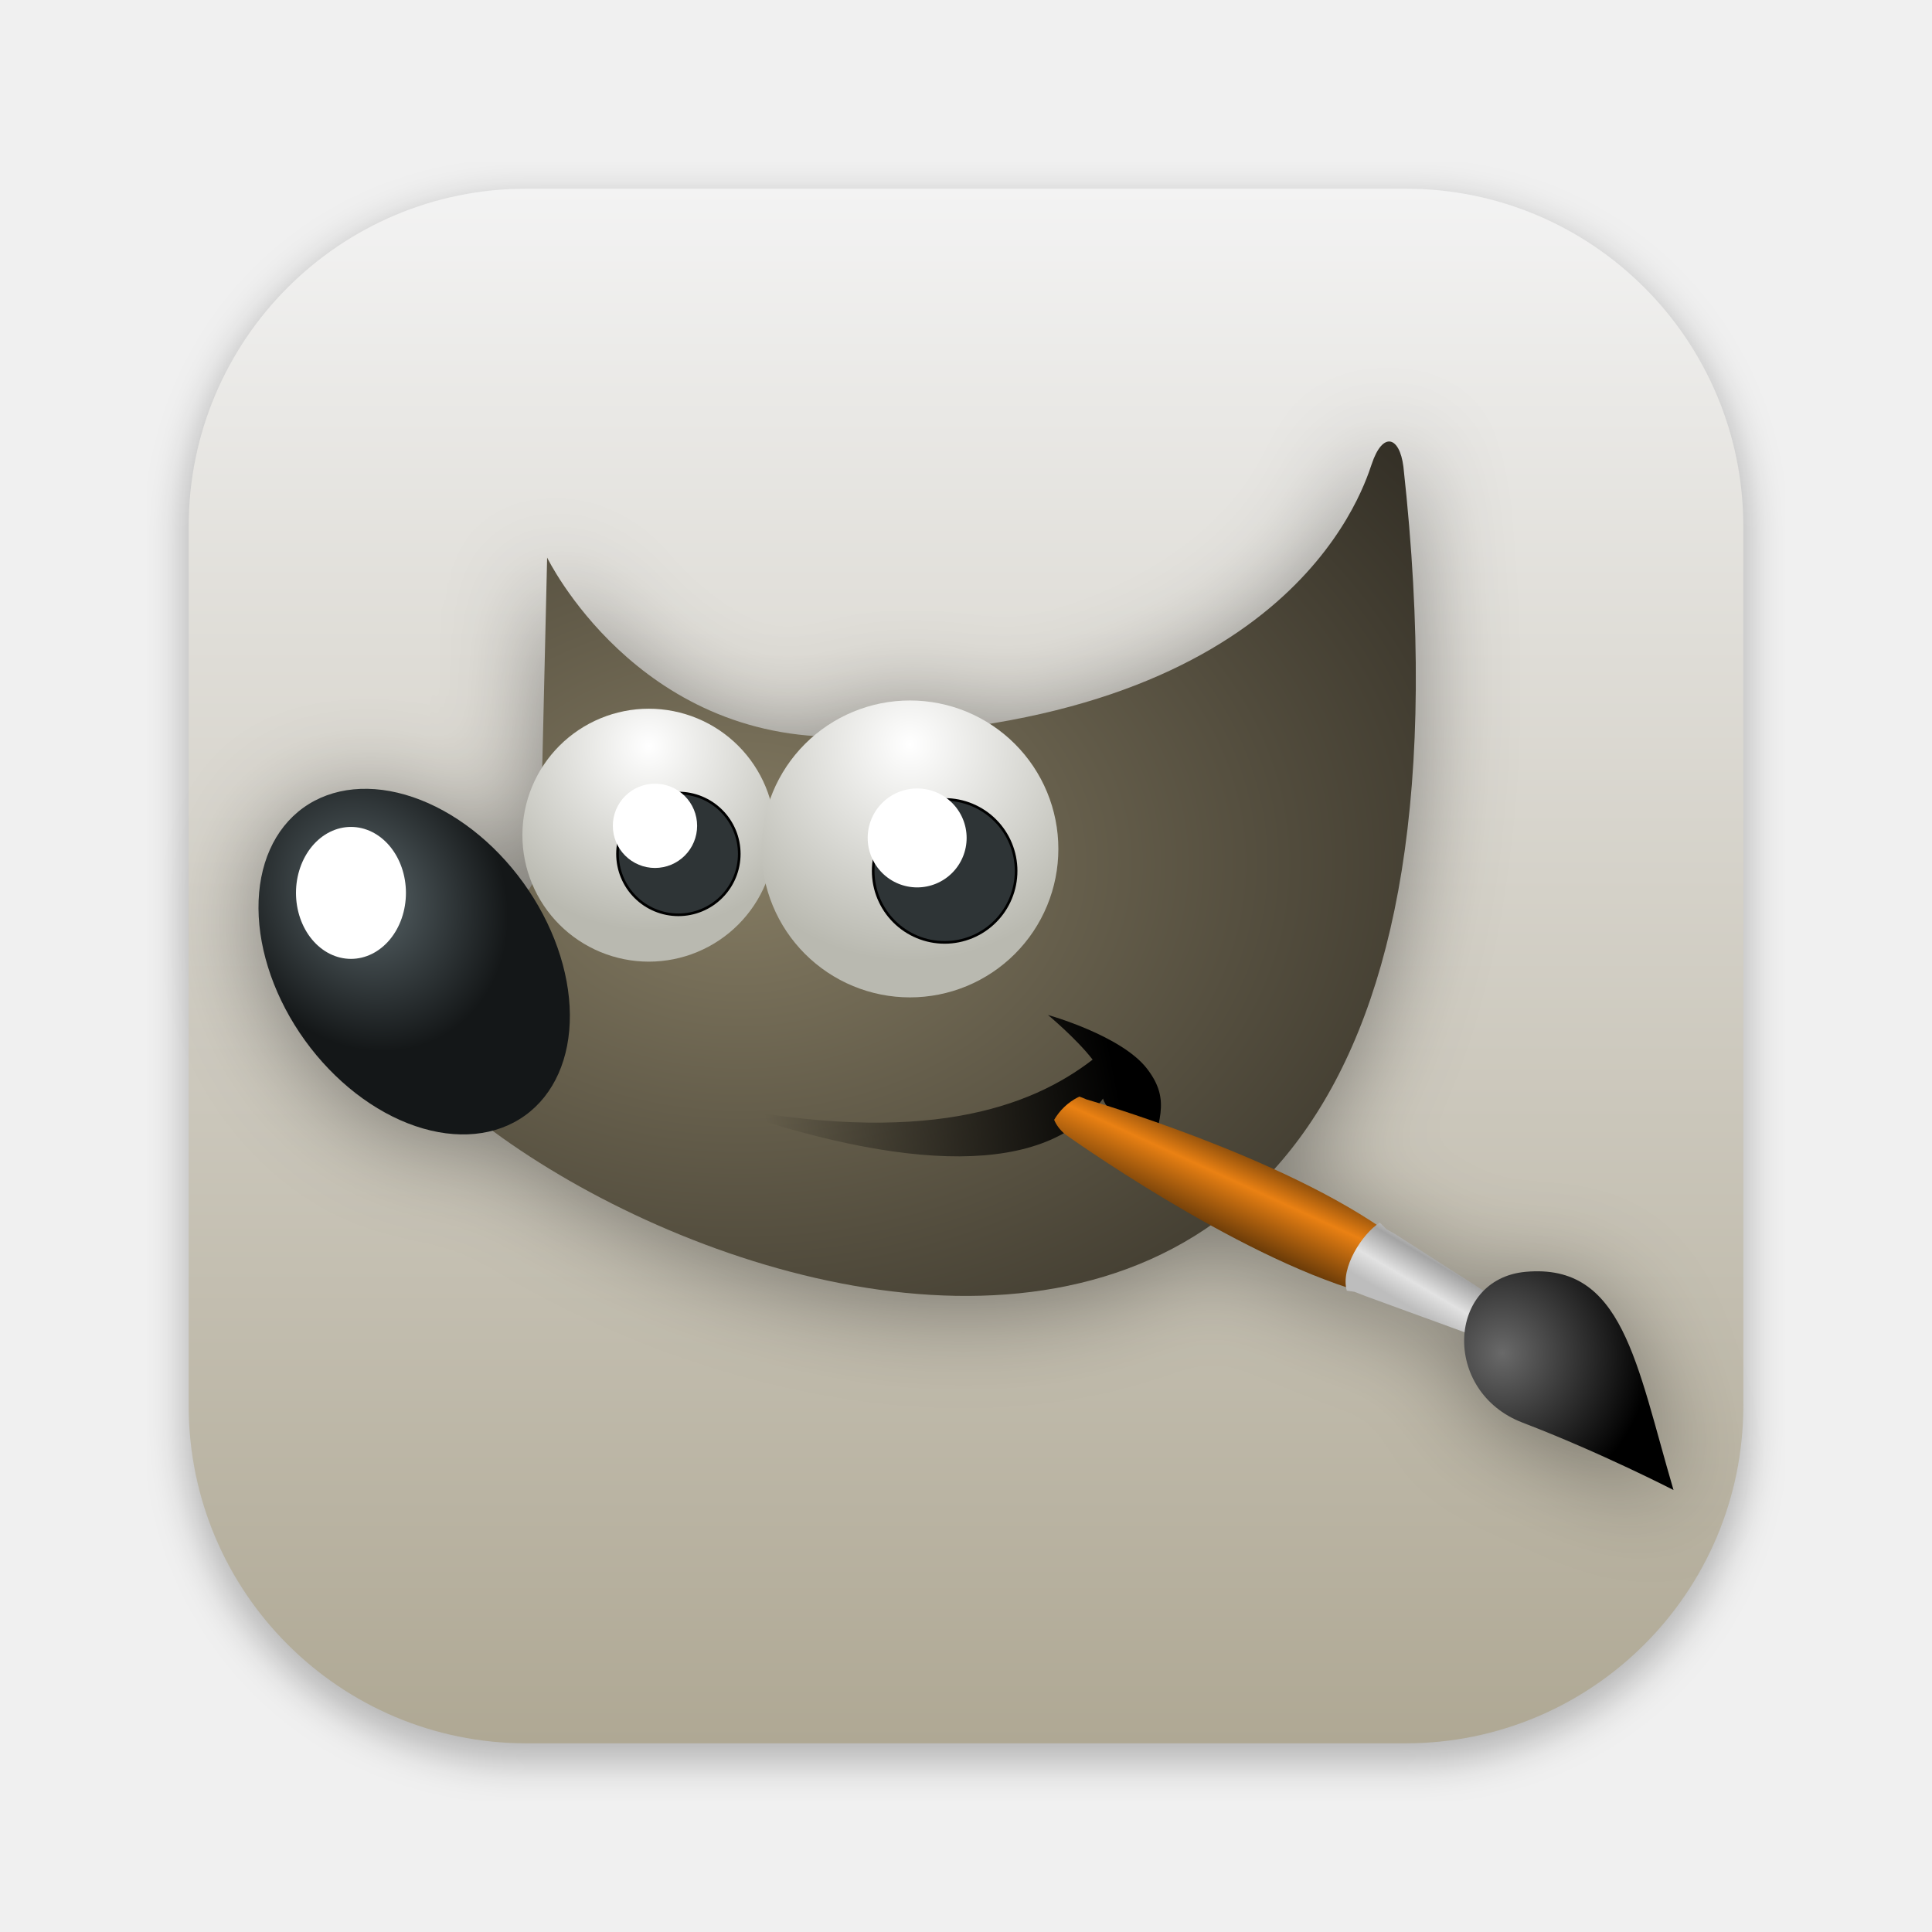
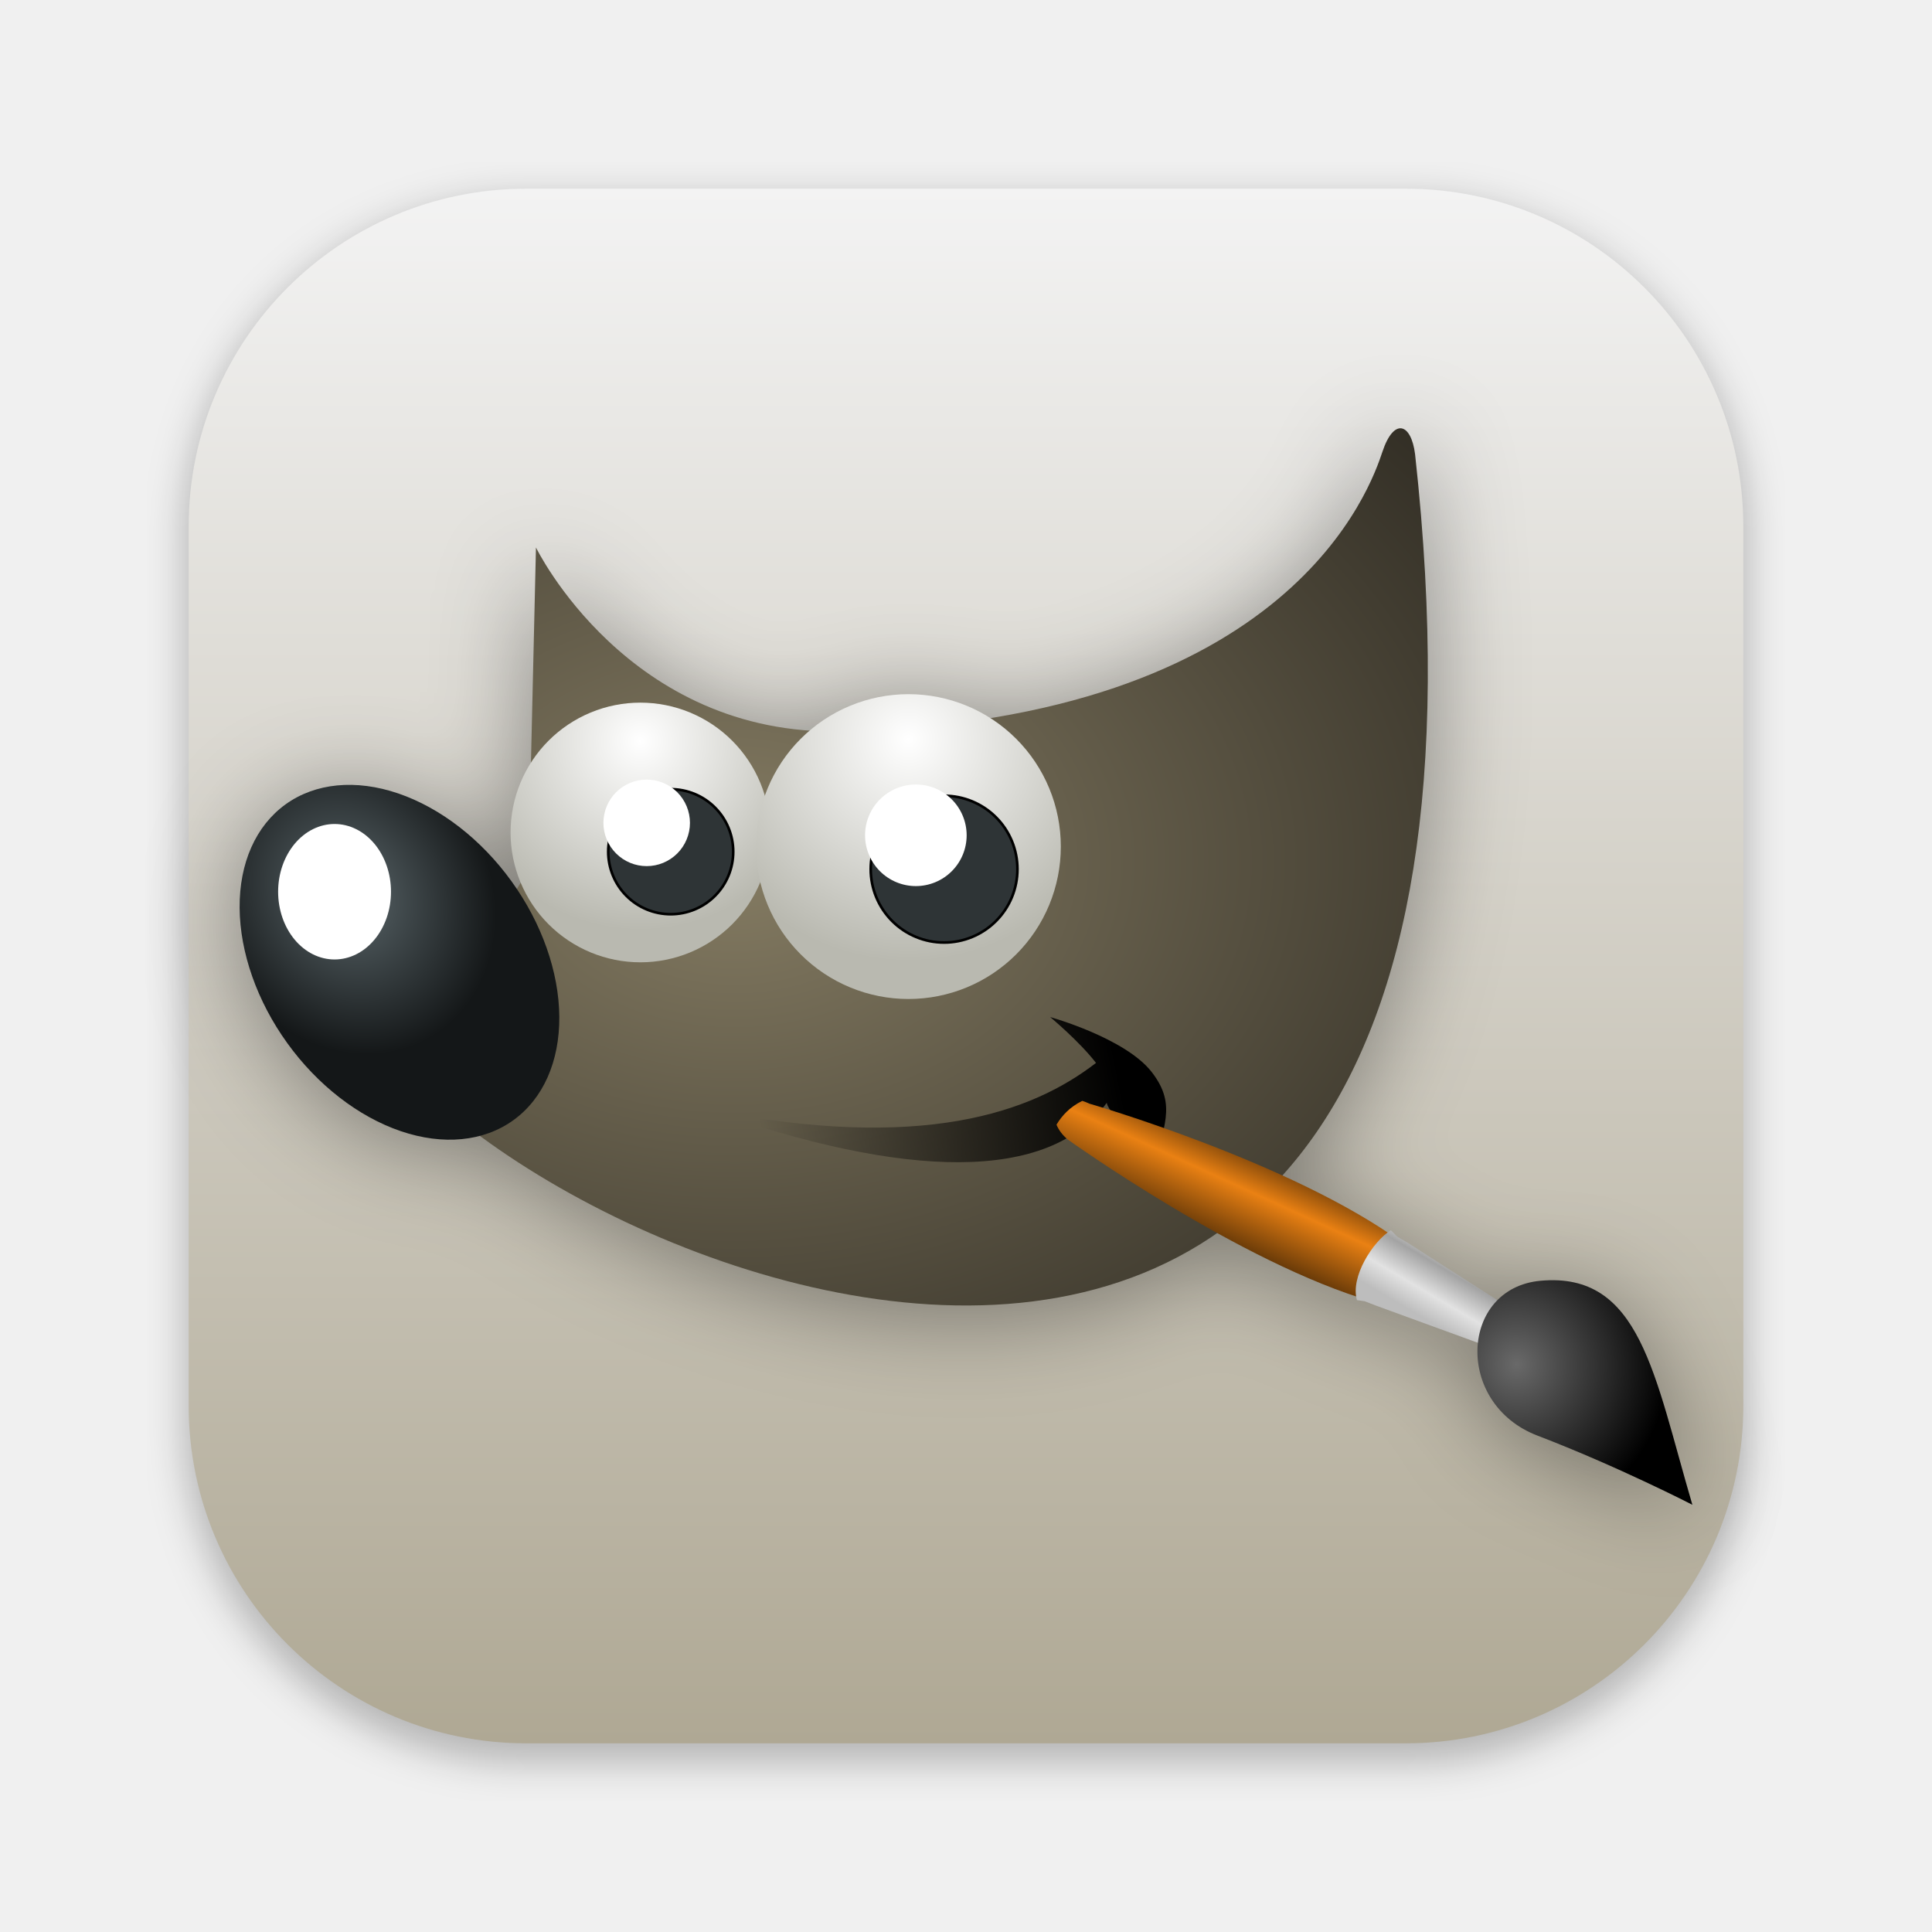
<svg xmlns="http://www.w3.org/2000/svg" width="1024" height="1024" viewBox="0 0 1024 1024" fill="none">
  <g filter="url(#filter0_d)">
    <rect x="100" y="100" width="824" height="824" rx="179" fill="url(#paint0_linear)" />
  </g>
  <g filter="url(#filter1_d)">
-     <path fill-rule="evenodd" clip-rule="evenodd" d="M289.99 295.527C289.99 295.527 337.367 393.224 448.201 390.468C680.469 384.641 721.198 263.478 727.025 245.996C732.852 228.515 741.769 231.163 743.83 247.319C819.583 934.922 218.117 639.898 196.756 522.786C316.212 487.823 287.076 420.811 287.076 420.811L289.99 295.527Z" fill="url(#paint1_radial)" />
-     <path fill-rule="evenodd" clip-rule="evenodd" d="M378.388 585.574C489.456 607.789 546.018 587.191 579.121 561.63C570.38 550.34 555.448 537.958 555.448 537.958C555.448 537.958 594.234 548.736 607.892 566.365C621.511 583.944 612.949 594.774 609.385 617.266C601.45 597.511 586.64 590.103 584.635 582.254C554.865 623.407 480.695 621.698 378.388 585.574H378.388Z" fill="url(#paint2_linear)" />
-     <path d="M558.721 593.52C561.457 588.891 565.662 584.317 572.026 581.223C573.21 581.587 574.462 582.07 575.779 582.684C575.779 582.684 680.486 612.92 737.288 654.476L722.019 684.883C654.015 665.329 564.469 601.134 564.469 601.134C561.663 598.767 559.769 596.116 558.721 593.52Z" fill="url(#paint3_linear)" />
-     <path d="M794.838 712.909L803.012 694.815L739.598 654.189L734.703 651.392L731.32 648.009C722.108 653.778 710.291 672.048 713.84 684.096L717.787 684.66L723.866 687.001L794.838 712.909Z" fill="url(#paint4_linear)" />
-     <path d="M887 789.751C867.23 722.642 860.218 669.358 808.553 674.1C766.918 677.921 764.003 737.577 807.027 754.039C848.472 769.897 887 789.751 887 789.751Z" fill="url(#paint5_radial)" />
-     <path fill-rule="evenodd" clip-rule="evenodd" d="M410.904 442.664C410.906 451.465 409.175 460.181 405.808 468.313C402.441 476.445 397.506 483.835 391.283 490.059C385.06 496.284 377.672 501.221 369.54 504.59C361.409 507.959 352.694 509.693 343.892 509.693C335.09 509.693 326.375 507.959 318.244 504.59C310.112 501.221 302.724 496.284 296.501 490.059C290.279 483.835 285.343 476.445 281.976 468.313C278.609 460.181 276.878 451.465 276.88 442.664C276.878 433.862 278.609 425.146 281.976 417.014C285.343 408.882 290.279 401.493 296.501 395.268C302.724 389.044 310.112 384.106 318.244 380.737C326.375 377.369 335.09 375.635 343.892 375.635C352.694 375.635 361.409 377.369 369.54 380.737C377.672 384.106 385.06 389.044 391.283 395.268C397.506 401.493 402.441 408.882 405.808 417.014C409.175 425.146 410.906 433.862 410.904 442.664Z" fill="url(#paint6_radial)" />
-     <path fill-rule="evenodd" clip-rule="evenodd" d="M277.412 467.913C293.009 489.533 301.869 514.667 302.041 537.787C302.214 560.907 293.685 580.118 278.332 591.195C262.979 602.271 242.058 604.305 220.173 596.85C198.287 589.395 177.229 573.06 161.632 551.44C146.035 529.82 137.175 504.685 137.003 481.565C136.83 458.445 145.359 439.234 160.712 428.158C176.065 417.081 196.986 415.047 218.871 422.503C240.757 429.958 261.815 446.293 277.412 467.913Z" fill="url(#paint7_radial)" />
-     <path fill-rule="evenodd" clip-rule="evenodd" d="M391.826 452.592C391.827 456.83 390.994 461.027 389.373 464.942C387.752 468.858 385.375 472.416 382.379 475.413C379.383 478.41 375.826 480.788 371.91 482.41C367.995 484.032 363.799 484.867 359.561 484.867C355.323 484.867 351.127 484.032 347.211 482.41C343.296 480.788 339.739 478.41 336.743 475.413C333.747 472.416 331.37 468.858 329.749 464.942C328.128 461.027 327.295 456.83 327.296 452.592C327.295 448.354 328.128 444.157 329.749 440.242C331.37 436.326 333.747 432.768 336.743 429.771C339.739 426.774 343.296 424.396 347.211 422.774C351.127 421.152 355.323 420.317 359.561 420.317C363.799 420.317 367.995 421.152 371.91 422.774C375.826 424.396 379.383 426.774 382.379 429.771C385.375 432.768 387.752 436.326 389.373 440.242C390.994 444.157 391.827 448.354 391.826 452.592Z" fill="#2E3436" stroke="black" stroke-width="1.399" stroke-miterlimit="10" />
-     <path fill-rule="evenodd" clip-rule="evenodd" d="M215.153 473.256C215.154 477.848 214.401 482.395 212.937 486.638C211.473 490.881 209.327 494.736 206.621 497.984C203.916 501.231 200.704 503.807 197.168 505.565C193.633 507.322 189.844 508.227 186.017 508.227C182.19 508.227 178.401 507.322 174.866 505.565C171.33 503.807 168.118 501.231 165.412 497.984C162.707 494.736 160.561 490.881 159.097 486.638C157.633 482.395 156.88 477.848 156.881 473.256C156.88 468.664 157.633 464.116 159.097 459.874C160.561 455.631 162.707 451.775 165.412 448.528C168.118 445.28 171.33 442.704 174.866 440.947C178.401 439.189 182.19 438.285 186.017 438.285C189.844 438.285 193.633 439.189 197.168 440.947C200.704 442.704 203.916 445.28 206.621 448.528C209.327 451.775 211.473 455.631 212.937 459.874C214.401 464.116 215.154 468.664 215.153 473.256Z" fill="white" />
-     <path fill-rule="evenodd" clip-rule="evenodd" d="M369.489 437.699C369.489 440.633 368.911 443.537 367.789 446.247C366.666 448.957 365.021 451.42 362.947 453.494C360.872 455.568 358.41 457.214 355.7 458.336C352.99 459.459 350.085 460.037 347.152 460.037C344.218 460.037 341.314 459.459 338.604 458.336C335.893 457.214 333.431 455.568 331.357 453.494C329.283 451.42 327.637 448.957 326.515 446.247C325.392 443.537 324.814 440.633 324.814 437.699C324.814 434.766 325.392 431.861 326.515 429.151C327.637 426.441 329.283 423.978 331.357 421.904C333.431 419.83 335.893 418.185 338.604 417.062C341.314 415.94 344.218 415.362 347.152 415.362C350.085 415.362 352.99 415.94 355.7 417.062C358.41 418.185 360.872 419.83 362.947 421.904C365.021 423.978 366.666 426.441 367.789 429.151C368.911 431.861 369.489 434.766 369.489 437.699Z" fill="white" />
-     <path fill-rule="evenodd" clip-rule="evenodd" d="M560.953 449.948C560.956 460.28 558.923 470.512 554.971 480.058C551.019 489.605 545.224 498.279 537.919 505.586C530.614 512.893 521.941 518.689 512.396 522.644C502.85 526.598 492.619 528.634 482.287 528.634C471.955 528.634 461.724 526.598 452.178 522.644C442.632 518.689 433.959 512.893 426.654 505.586C419.349 498.279 413.555 489.605 409.603 480.058C405.651 470.512 403.618 460.28 403.62 449.948C403.618 439.616 405.651 429.384 409.603 419.837C413.555 410.291 419.349 401.616 426.654 394.31C433.959 387.003 442.632 381.206 452.178 377.252C461.724 373.297 471.955 371.262 482.287 371.262C492.619 371.262 502.85 373.297 512.396 377.252C521.941 381.206 530.614 387.003 537.919 394.31C545.224 401.616 551.019 410.291 554.971 419.837C558.923 429.384 560.956 439.616 560.953 449.948Z" fill="url(#paint8_radial)" />
-     <path fill-rule="evenodd" clip-rule="evenodd" d="M538.559 461.601C538.561 466.576 537.582 471.502 535.679 476.099C533.777 480.696 530.987 484.872 527.47 488.391C523.952 491.909 519.776 494.7 515.18 496.604C510.584 498.508 505.658 499.488 500.683 499.488C495.708 499.488 490.782 498.508 486.186 496.604C481.59 494.7 477.414 491.909 473.896 488.391C470.379 484.872 467.589 480.696 465.687 476.099C463.784 471.502 462.805 466.576 462.807 461.601C462.805 456.626 463.784 451.699 465.687 447.103C467.589 442.506 470.379 438.329 473.896 434.811C477.414 431.293 481.59 428.502 486.186 426.598C490.782 424.693 495.708 423.713 500.683 423.713C505.658 423.713 510.584 424.693 515.18 426.598C519.776 428.502 523.952 431.293 527.47 434.811C530.987 438.329 533.777 442.506 535.679 447.103C537.582 451.699 538.561 456.626 538.559 461.601Z" fill="#2E3436" stroke="black" stroke-width="1.399" stroke-miterlimit="10" />
-     <path fill-rule="evenodd" clip-rule="evenodd" d="M512.336 444.12C512.336 447.563 511.658 450.973 510.34 454.154C509.022 457.336 507.091 460.226 504.656 462.661C502.221 465.096 499.33 467.028 496.149 468.346C492.967 469.663 489.558 470.342 486.114 470.342C482.671 470.342 479.261 469.663 476.079 468.346C472.898 467.028 470.007 465.096 467.572 462.661C465.137 460.226 463.206 457.336 461.888 454.154C460.57 450.973 459.892 447.563 459.892 444.12C459.892 440.676 460.57 437.266 461.888 434.085C463.206 430.903 465.137 428.013 467.572 425.578C470.007 423.143 472.898 421.211 476.079 419.894C479.261 418.576 482.671 417.897 486.114 417.897C489.558 417.897 492.967 418.576 496.149 419.894C499.33 421.211 502.221 423.143 504.656 425.578C507.091 428.013 509.022 430.903 510.34 434.085C511.658 437.266 512.336 440.676 512.336 444.12Z" fill="white" />
+     <path fill-rule="evenodd" clip-rule="evenodd" d="M284.07 290.168C284.07 290.168 332.71 390.47 446.5 387.641C684.961 381.658 726.777 257.264 732.759 239.316C738.742 221.369 747.896 224.087 750.012 240.675C827.785 946.613 210.28 643.722 188.349 523.486C310.991 487.591 281.078 418.792 281.078 418.792L284.07 290.168Z" fill="url(#paint1_radial)" />
+     <path fill-rule="evenodd" clip-rule="evenodd" d="M374.825 587.949C488.855 610.756 546.924 589.609 580.91 563.367C571.936 551.775 556.606 539.062 556.606 539.062C556.606 539.062 596.427 550.128 610.449 568.227C624.431 586.275 615.641 597.394 611.981 620.486C603.835 600.204 588.63 592.599 586.572 584.54C556.008 626.791 479.86 625.036 374.825 587.949H374.825Z" fill="url(#paint2_linear)" />
+     <path d="M559.967 596.108C562.776 591.355 567.093 586.659 573.627 583.482C574.842 583.857 576.127 584.353 577.48 584.982C577.48 584.982 684.979 616.026 743.295 658.689L727.62 689.907C657.802 669.832 565.868 603.924 565.868 603.924C562.987 601.495 561.043 598.773 559.967 596.108Z" fill="url(#paint3_linear)" />
+     <path d="M802.381 718.68L810.773 700.103L745.667 658.394L740.642 655.522L737.169 652.049C727.711 657.972 715.579 676.729 719.223 689.098L723.275 689.677L729.516 692.081L802.381 718.68Z" fill="url(#paint4_linear)" />
+     <path d="M897 797.571C876.703 728.673 869.504 673.968 816.461 678.836C773.716 682.759 770.724 744.006 814.894 760.906C857.445 777.187 897 797.571 897 797.571Z" fill="url(#paint5_radial)" />
+     <path fill-rule="evenodd" clip-rule="evenodd" d="M408.208 441.228C408.21 450.265 406.433 459.213 402.976 467.562C399.52 475.911 394.452 483.497 388.063 489.888C381.675 496.278 374.089 501.348 365.741 504.806C357.393 508.265 348.445 510.045 339.409 510.045C330.373 510.045 321.425 508.265 313.077 504.806C304.729 501.348 297.143 496.278 290.755 489.888C284.366 483.497 279.298 475.911 275.842 467.562C272.386 459.213 270.608 450.265 270.61 441.228C270.608 432.192 272.386 423.244 275.842 414.895C279.298 406.546 284.366 398.959 290.755 392.569C297.143 386.179 304.729 381.109 313.077 377.651C321.425 374.192 330.373 372.412 339.409 372.412C348.445 372.412 357.393 374.192 365.741 377.651C374.089 381.109 381.675 386.179 388.063 392.569C394.452 398.959 399.52 406.546 402.976 414.895C406.433 423.244 408.21 432.192 408.208 441.228V441.228Z" fill="url(#paint6_radial)" />
+     <path fill-rule="evenodd" clip-rule="evenodd" d="M271.156 467.151C287.17 489.347 296.265 515.152 296.442 538.889C296.62 562.625 287.864 582.349 272.101 593.72C256.338 605.092 234.86 607.181 212.39 599.526C189.921 591.872 168.302 575.102 152.289 552.905C136.275 530.709 127.18 504.904 127.003 481.167C126.825 457.431 135.581 437.707 151.344 426.336C167.107 414.964 188.586 412.875 211.055 420.53C233.524 428.184 255.143 444.954 271.156 467.151Z" fill="url(#paint7_radial)" />
+     <path fill-rule="evenodd" clip-rule="evenodd" d="M388.622 451.421C388.623 455.772 387.767 460.081 386.103 464.101C384.439 468.121 381.999 471.774 378.923 474.851C375.847 477.928 372.195 480.369 368.175 482.034C364.155 483.7 359.847 484.557 355.496 484.557C351.145 484.557 346.837 483.7 342.817 482.034C338.798 480.369 335.145 477.928 332.069 474.851C328.993 471.774 326.553 468.121 324.889 464.101C323.225 460.081 322.369 455.772 322.371 451.421C322.369 447.07 323.225 442.762 324.889 438.742C326.553 434.722 328.993 431.069 332.069 427.992C335.145 424.915 338.798 422.474 342.817 420.809C346.837 419.143 351.145 418.286 355.496 418.286C359.847 418.286 364.155 419.143 368.175 420.809C372.195 422.474 375.847 424.915 378.923 427.992C381.999 431.069 384.439 434.722 386.103 438.742C387.767 442.762 388.623 447.07 388.622 451.421Z" fill="#2E3436" stroke="black" stroke-width="1.399" stroke-miterlimit="10" />
+     <path fill-rule="evenodd" clip-rule="evenodd" d="M207.237 472.635C207.238 477.35 206.465 482.018 204.962 486.374C203.459 490.73 201.256 494.688 198.478 498.022C195.7 501.356 192.403 504.001 188.773 505.806C185.143 507.61 181.253 508.539 177.324 508.539C173.395 508.539 169.505 507.61 165.876 505.806C162.246 504.001 158.948 501.356 156.17 498.022C153.393 494.688 151.189 490.73 149.687 486.374C148.184 482.018 147.411 477.35 147.412 472.635C147.411 467.921 148.184 463.252 149.687 458.896C151.189 454.54 153.393 450.582 156.17 447.248C158.948 443.914 162.246 441.269 165.876 439.465C169.505 437.66 173.395 436.731 177.324 436.731C181.253 436.731 185.143 437.66 188.773 439.465C192.403 441.269 195.7 443.914 198.478 447.248C201.256 450.582 203.459 454.54 204.962 458.896C206.465 463.252 207.238 467.921 207.237 472.635V472.635Z" fill="white" />
+     <path fill-rule="evenodd" clip-rule="evenodd" d="M365.689 436.13C365.689 439.142 365.096 442.124 363.943 444.906C362.791 447.689 361.101 450.217 358.972 452.346C356.842 454.476 354.314 456.165 351.532 457.318C348.749 458.47 345.767 459.063 342.756 459.063C339.744 459.063 336.762 458.47 333.98 457.318C331.197 456.165 328.669 454.476 326.54 452.346C324.41 450.217 322.721 447.689 321.568 444.906C320.416 442.124 319.823 439.142 319.823 436.13C319.823 433.119 320.416 430.137 321.568 427.354C322.721 424.572 324.41 422.044 326.54 419.914C328.669 417.785 331.197 416.095 333.98 414.943C336.762 413.79 339.744 413.197 342.756 413.197C345.767 413.197 348.749 413.79 351.532 414.943C354.314 416.095 356.842 417.785 358.972 419.914C361.101 422.044 362.791 424.572 363.943 427.354C365.096 430.137 365.689 433.119 365.689 436.13V436.13Z" fill="white" />
+     <path fill-rule="evenodd" clip-rule="evenodd" d="M562.259 448.706C562.262 459.314 560.174 469.818 556.117 479.62C552.059 489.421 546.111 498.326 538.611 505.828C531.111 513.33 522.206 519.281 512.406 523.341C502.606 527.401 492.103 529.491 481.495 529.491C470.887 529.491 460.383 527.401 450.583 523.341C440.783 519.281 431.879 513.33 424.379 505.828C416.879 498.326 410.93 489.421 406.873 479.62C402.815 469.818 400.728 459.314 400.73 448.706C400.728 438.098 402.815 427.594 406.873 417.793C410.93 407.992 416.879 399.086 424.379 391.584C431.879 384.083 440.783 378.132 450.583 374.072C460.383 370.012 470.887 367.922 481.495 367.922C492.103 367.922 502.606 370.012 512.406 374.072C522.206 378.132 531.111 384.083 538.611 391.584C546.111 399.086 552.059 407.992 556.117 417.793C560.174 427.594 562.262 438.098 562.259 448.706V448.706Z" fill="url(#paint8_radial)" />
+     <path fill-rule="evenodd" clip-rule="evenodd" d="M539.267 460.669C539.269 465.777 538.264 470.835 536.311 475.554C534.357 480.273 531.493 484.561 527.882 488.174C524.271 491.786 519.984 494.651 515.265 496.606C510.546 498.561 505.489 499.567 500.381 499.567C495.273 499.567 490.216 498.561 485.497 496.606C480.779 494.651 476.491 491.786 472.88 488.174C469.269 484.561 466.405 480.273 464.451 475.554C462.498 470.835 461.493 465.777 461.495 460.669C461.493 455.562 462.498 450.504 464.451 445.785C466.405 441.065 469.269 436.777 472.88 433.165C476.491 429.553 480.779 426.688 485.497 424.733C490.216 422.778 495.273 421.771 500.381 421.771C505.489 421.771 510.546 422.778 515.265 424.733C519.984 426.688 524.271 429.553 527.882 433.165C531.493 436.777 534.357 441.065 536.311 445.785C538.264 450.504 539.269 455.562 539.267 460.669Z" fill="#2E3436" stroke="black" stroke-width="1.399" stroke-miterlimit="10" />
+     <path fill-rule="evenodd" clip-rule="evenodd" d="M512.345 442.723C512.345 446.259 511.649 449.759 510.296 453.026C508.943 456.292 506.96 459.26 504.46 461.759C501.96 464.259 498.992 466.242 495.726 467.595C492.46 468.948 488.959 469.645 485.424 469.645C481.888 469.645 478.388 468.948 475.121 467.595C471.855 466.242 468.887 464.259 466.388 461.759C463.888 459.26 461.905 456.292 460.552 453.026C459.199 449.759 458.502 446.259 458.502 442.723C458.502 439.188 459.199 435.687 460.552 432.421C461.905 429.155 463.888 426.187 466.388 423.687C468.887 421.187 471.855 419.204 475.121 417.851C478.388 416.498 481.888 415.802 485.424 415.802C488.959 415.802 492.46 416.498 495.726 417.851C498.992 419.204 501.96 421.187 504.46 423.687C506.96 426.187 508.943 429.155 510.296 432.421C511.649 435.687 512.345 439.188 512.345 442.723V442.723Z" fill="white" />
  </g>
  <defs>
    <filter id="filter0_d" x="78" y="86" width="868" height="868" filterUnits="userSpaceOnUse" color-interpolation-filters="sRGB">
      <feFlood flood-opacity="0" result="BackgroundImageFix" />
      <feColorMatrix in="SourceAlpha" type="matrix" values="0 0 0 0 0 0 0 0 0 0 0 0 0 0 0 0 0 0 127 0" />
      <feMorphology radius="2" operator="dilate" in="SourceAlpha" result="effect1_dropShadow" />
      <feOffset dy="8" />
      <feGaussianBlur stdDeviation="10" />
      <feColorMatrix type="matrix" values="0 0 0 0 0 0 0 0 0 0 0 0 0 0 0 0 0 0 0.25 0" />
      <feBlend mode="normal" in2="BackgroundImageFix" result="effect1_dropShadow" />
      <feBlend mode="normal" in="SourceGraphic" in2="effect1_dropShadow" result="shape" />
    </filter>
-     <filter id="filter1_d" x="87" y="189" width="850" height="655.751" filterUnits="userSpaceOnUse" color-interpolation-filters="sRGB">
+     <filter id="filter1_d" x="77" y="182" width="870" height="670.571" filterUnits="userSpaceOnUse" color-interpolation-filters="sRGB">
      <feFlood flood-opacity="0" result="BackgroundImageFix" />
      <feColorMatrix in="SourceAlpha" type="matrix" values="0 0 0 0 0 0 0 0 0 0 0 0 0 0 0 0 0 0 127 0" />
      <feOffset dy="5" />
      <feGaussianBlur stdDeviation="25" />
      <feColorMatrix type="matrix" values="0 0 0 0 0 0 0 0 0 0 0 0 0 0 0 0 0 0 0.4 0" />
      <feBlend mode="normal" in2="BackgroundImageFix" result="effect1_dropShadow" />
      <feBlend mode="normal" in="SourceGraphic" in2="effect1_dropShadow" result="shape" />
    </filter>
    <linearGradient id="paint0_linear" x1="512" y1="100" x2="512" y2="924" gradientUnits="userSpaceOnUse">
      <stop stop-color="#F3F3F3" />
      <stop offset="1" stop-color="#AFA894" />
    </linearGradient>
-     <radialGradient id="paint1_radial" cx="0" cy="0" r="1" gradientUnits="userSpaceOnUse" gradientTransform="translate(391.9 457.577) scale(561.835 410.955)">
+     <radialGradient id="paint1_radial" cx="0" cy="0" r="1" gradientUnits="userSpaceOnUse" gradientTransform="translate(388.697 456.539) scale(576.818 421.914)">
      <stop stop-color="#857C63" />
      <stop offset="1" stop-color="#221F19" />
    </radialGradient>
-     <linearGradient id="paint2_linear" x1="588.954" y1="558.599" x2="405.399" y2="595.018" gradientUnits="userSpaceOnUse">
+     <linearGradient id="paint2_linear" x1="591.006" y1="560.254" x2="402.556" y2="597.645" gradientUnits="userSpaceOnUse">
      <stop />
      <stop offset="1" stop-opacity="0" />
    </linearGradient>
-     <linearGradient id="paint3_linear" x1="685.304" y1="618.346" x2="651.066" y2="693.124" gradientUnits="userSpaceOnUse">
+     <linearGradient id="paint3_linear" x1="689.925" y1="621.596" x2="654.774" y2="698.367" gradientUnits="userSpaceOnUse">
      <stop stop-color="#6E3D09" />
      <stop offset="0.242" stop-color="#EA8113" />
      <stop offset="0.621" stop-color="#5C3307" />
      <stop offset="1" stop-color="#E07C12" />
    </linearGradient>
-     <linearGradient id="paint4_linear" x1="758.674" y1="699.558" x2="777.485" y2="667.679" gradientUnits="userSpaceOnUse">
+     <linearGradient id="paint4_linear" x1="765.252" y1="704.973" x2="784.565" y2="672.244" gradientUnits="userSpaceOnUse">
      <stop stop-color="#BDBDBD" />
      <stop offset="0.333" stop-color="#E2E2E2" />
      <stop offset="0.735" stop-color="#A3A3A3" />
      <stop offset="1" stop-color="#DDDDDD" />
    </linearGradient>
-     <radialGradient id="paint5_radial" cx="0" cy="0" r="1" gradientUnits="userSpaceOnUse" gradientTransform="translate(796.22 717.209) rotate(-106.415) scale(79.8455 77.8118)">
+     <radialGradient id="paint5_radial" cx="0" cy="0" r="1" gradientUnits="userSpaceOnUse" gradientTransform="translate(803.8 723.094) rotate(-106.415) scale(81.9747 79.8868)">
      <stop stop-color="#696969" />
      <stop offset="1" />
    </radialGradient>
-     <radialGradient id="paint6_radial" cx="0" cy="0" r="1" gradientUnits="userSpaceOnUse" gradientTransform="translate(343.892 395.507) scale(97.6105 97.6103)">
+     <radialGradient id="paint6_radial" cx="0" cy="0" r="1" gradientUnits="userSpaceOnUse" gradientTransform="translate(339.409 392.814) scale(100.213 100.213)">
      <stop stop-color="white" />
      <stop offset="1" stop-color="#B9B9B0" />
    </radialGradient>
-     <radialGradient id="paint7_radial" cx="0" cy="0" r="1" gradientUnits="userSpaceOnUse" gradientTransform="translate(192.739 474.653) rotate(-30) scale(73.324 85.5812)">
+     <radialGradient id="paint7_radial" cx="0" cy="0" r="1" gradientUnits="userSpaceOnUse" gradientTransform="translate(184.225 474.07) rotate(-30) scale(75.2793 87.8634)">
      <stop stop-color="#5B676B" />
      <stop offset="1" stop-color="#141718" />
    </radialGradient>
-     <radialGradient id="paint8_radial" cx="0" cy="0" r="1" gradientUnits="userSpaceOnUse" gradientTransform="translate(482.287 394.59) scale(114.586 114.586)">
+     <radialGradient id="paint8_radial" cx="0" cy="0" r="1" gradientUnits="userSpaceOnUse" gradientTransform="translate(481.495 391.872) scale(117.642 117.642)">
      <stop stop-color="white" />
      <stop offset="1" stop-color="#B9B9B0" />
    </radialGradient>
  </defs>
</svg>
